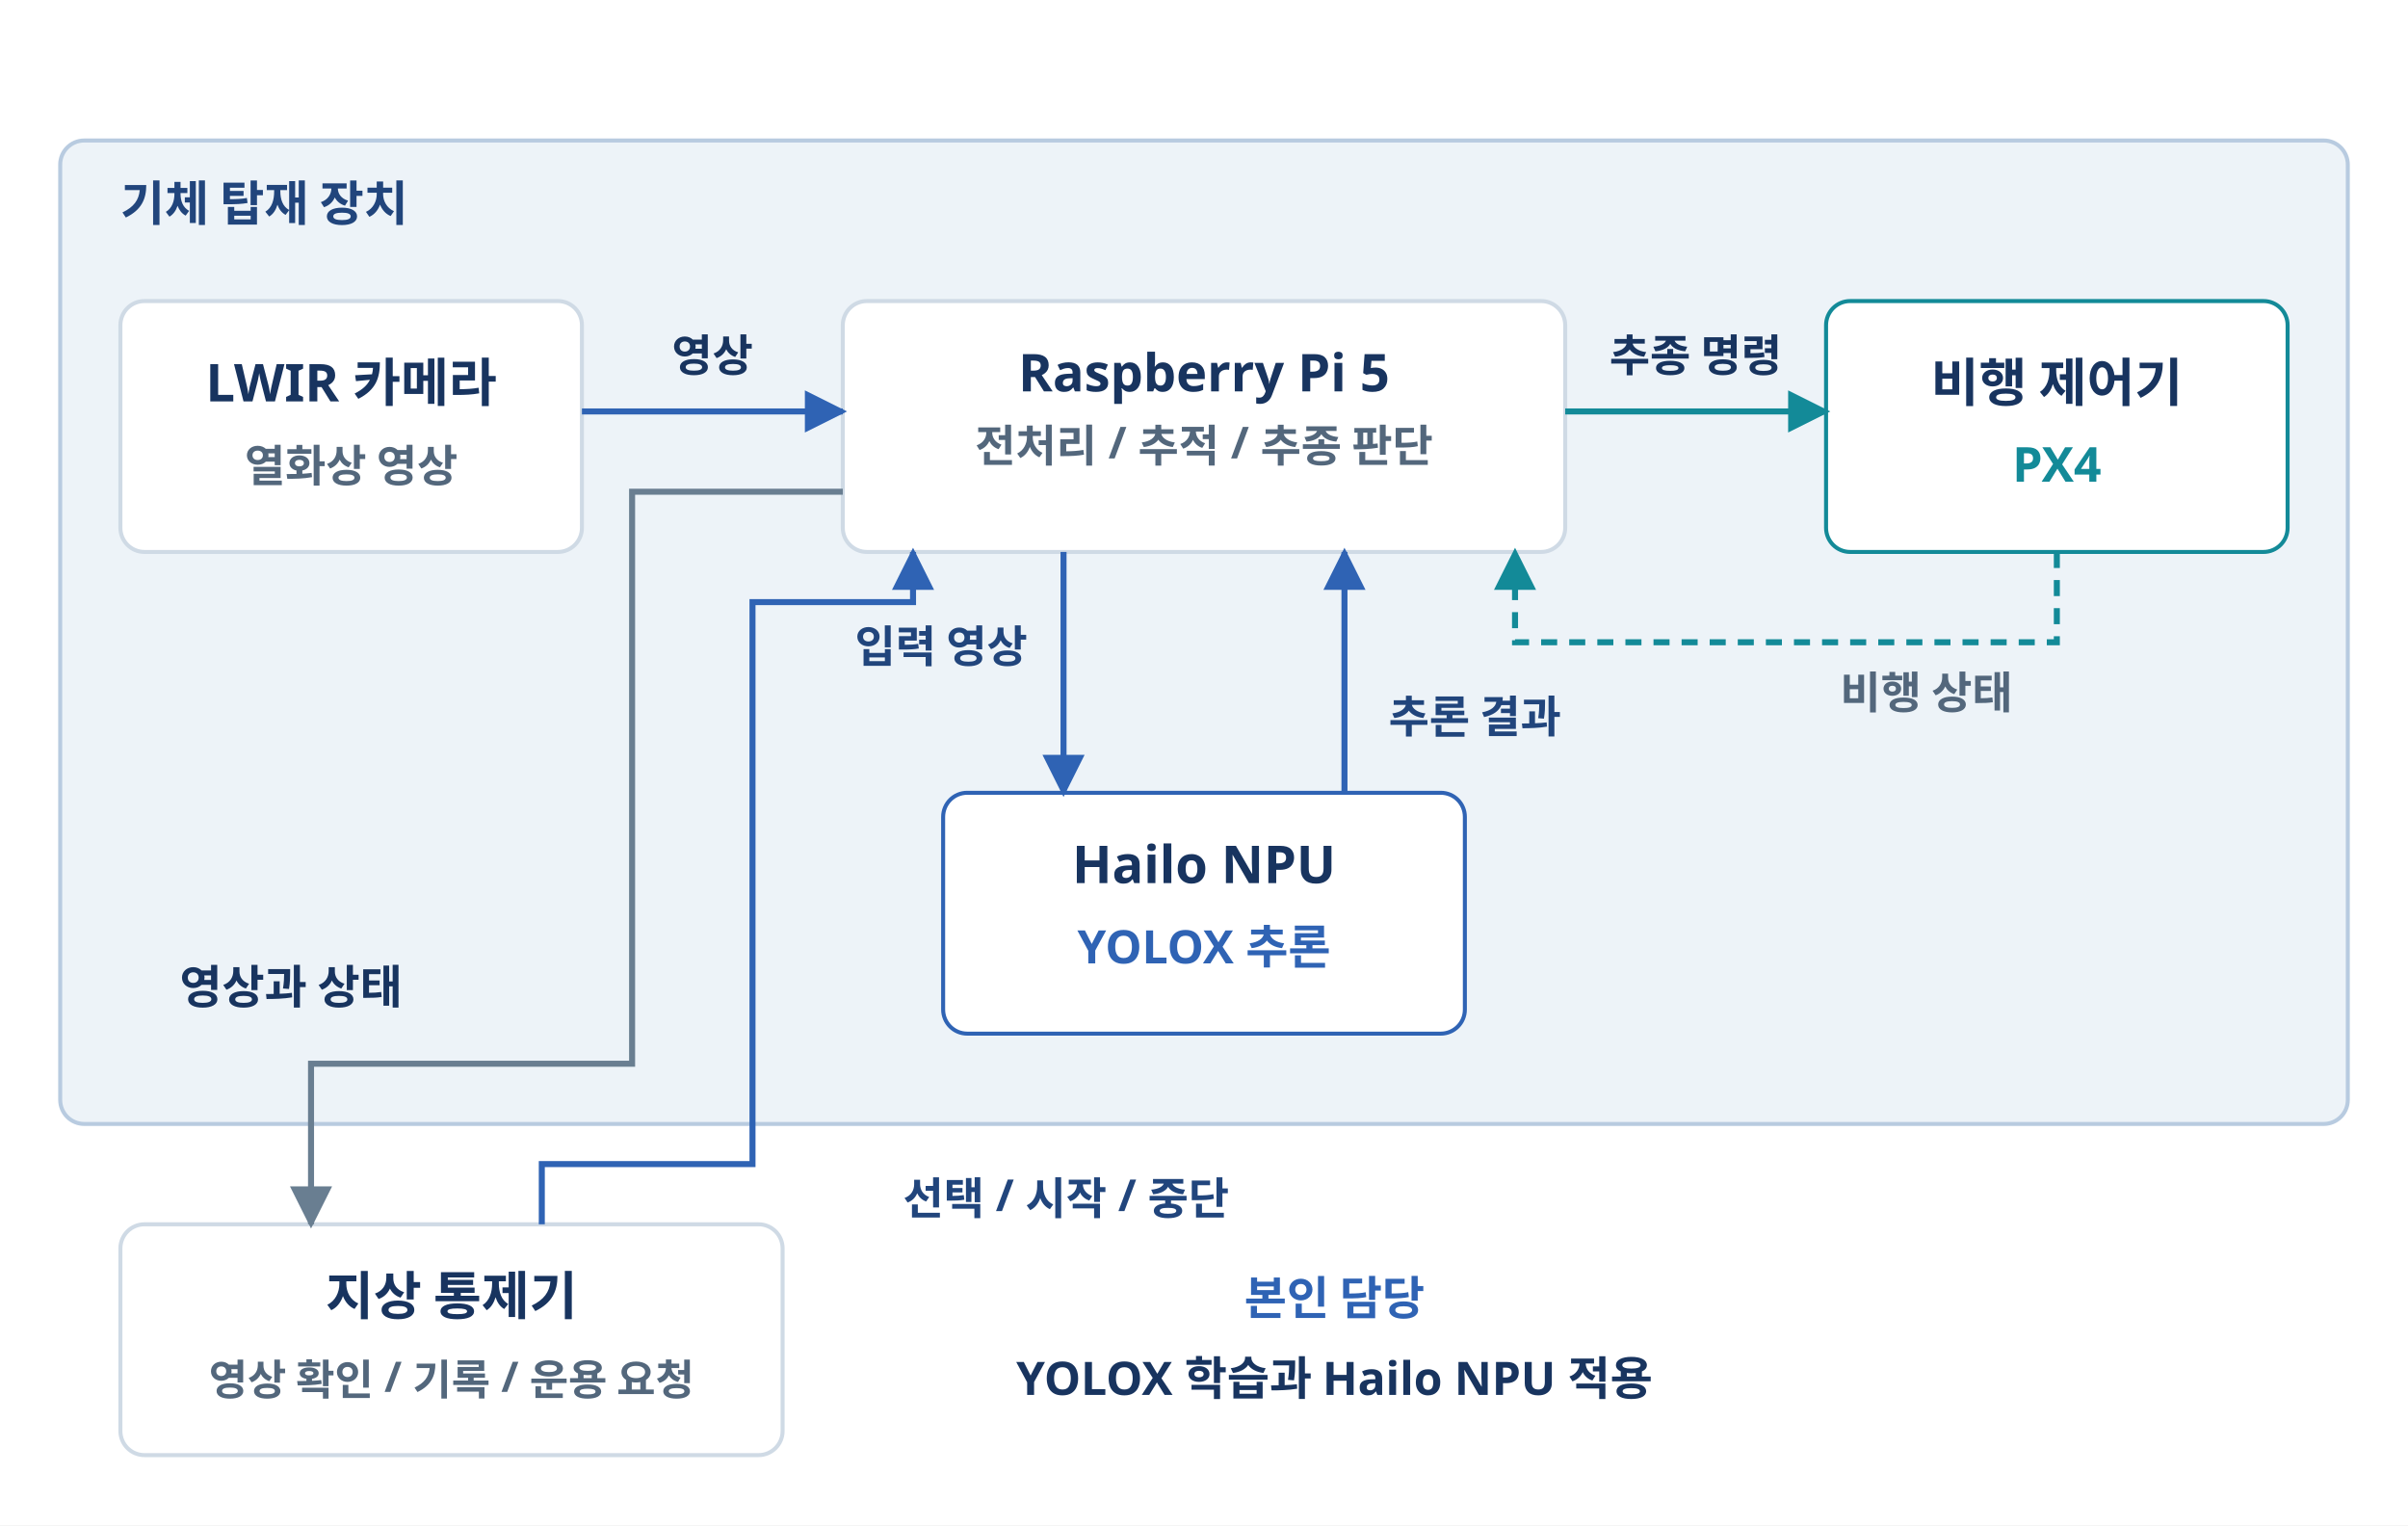
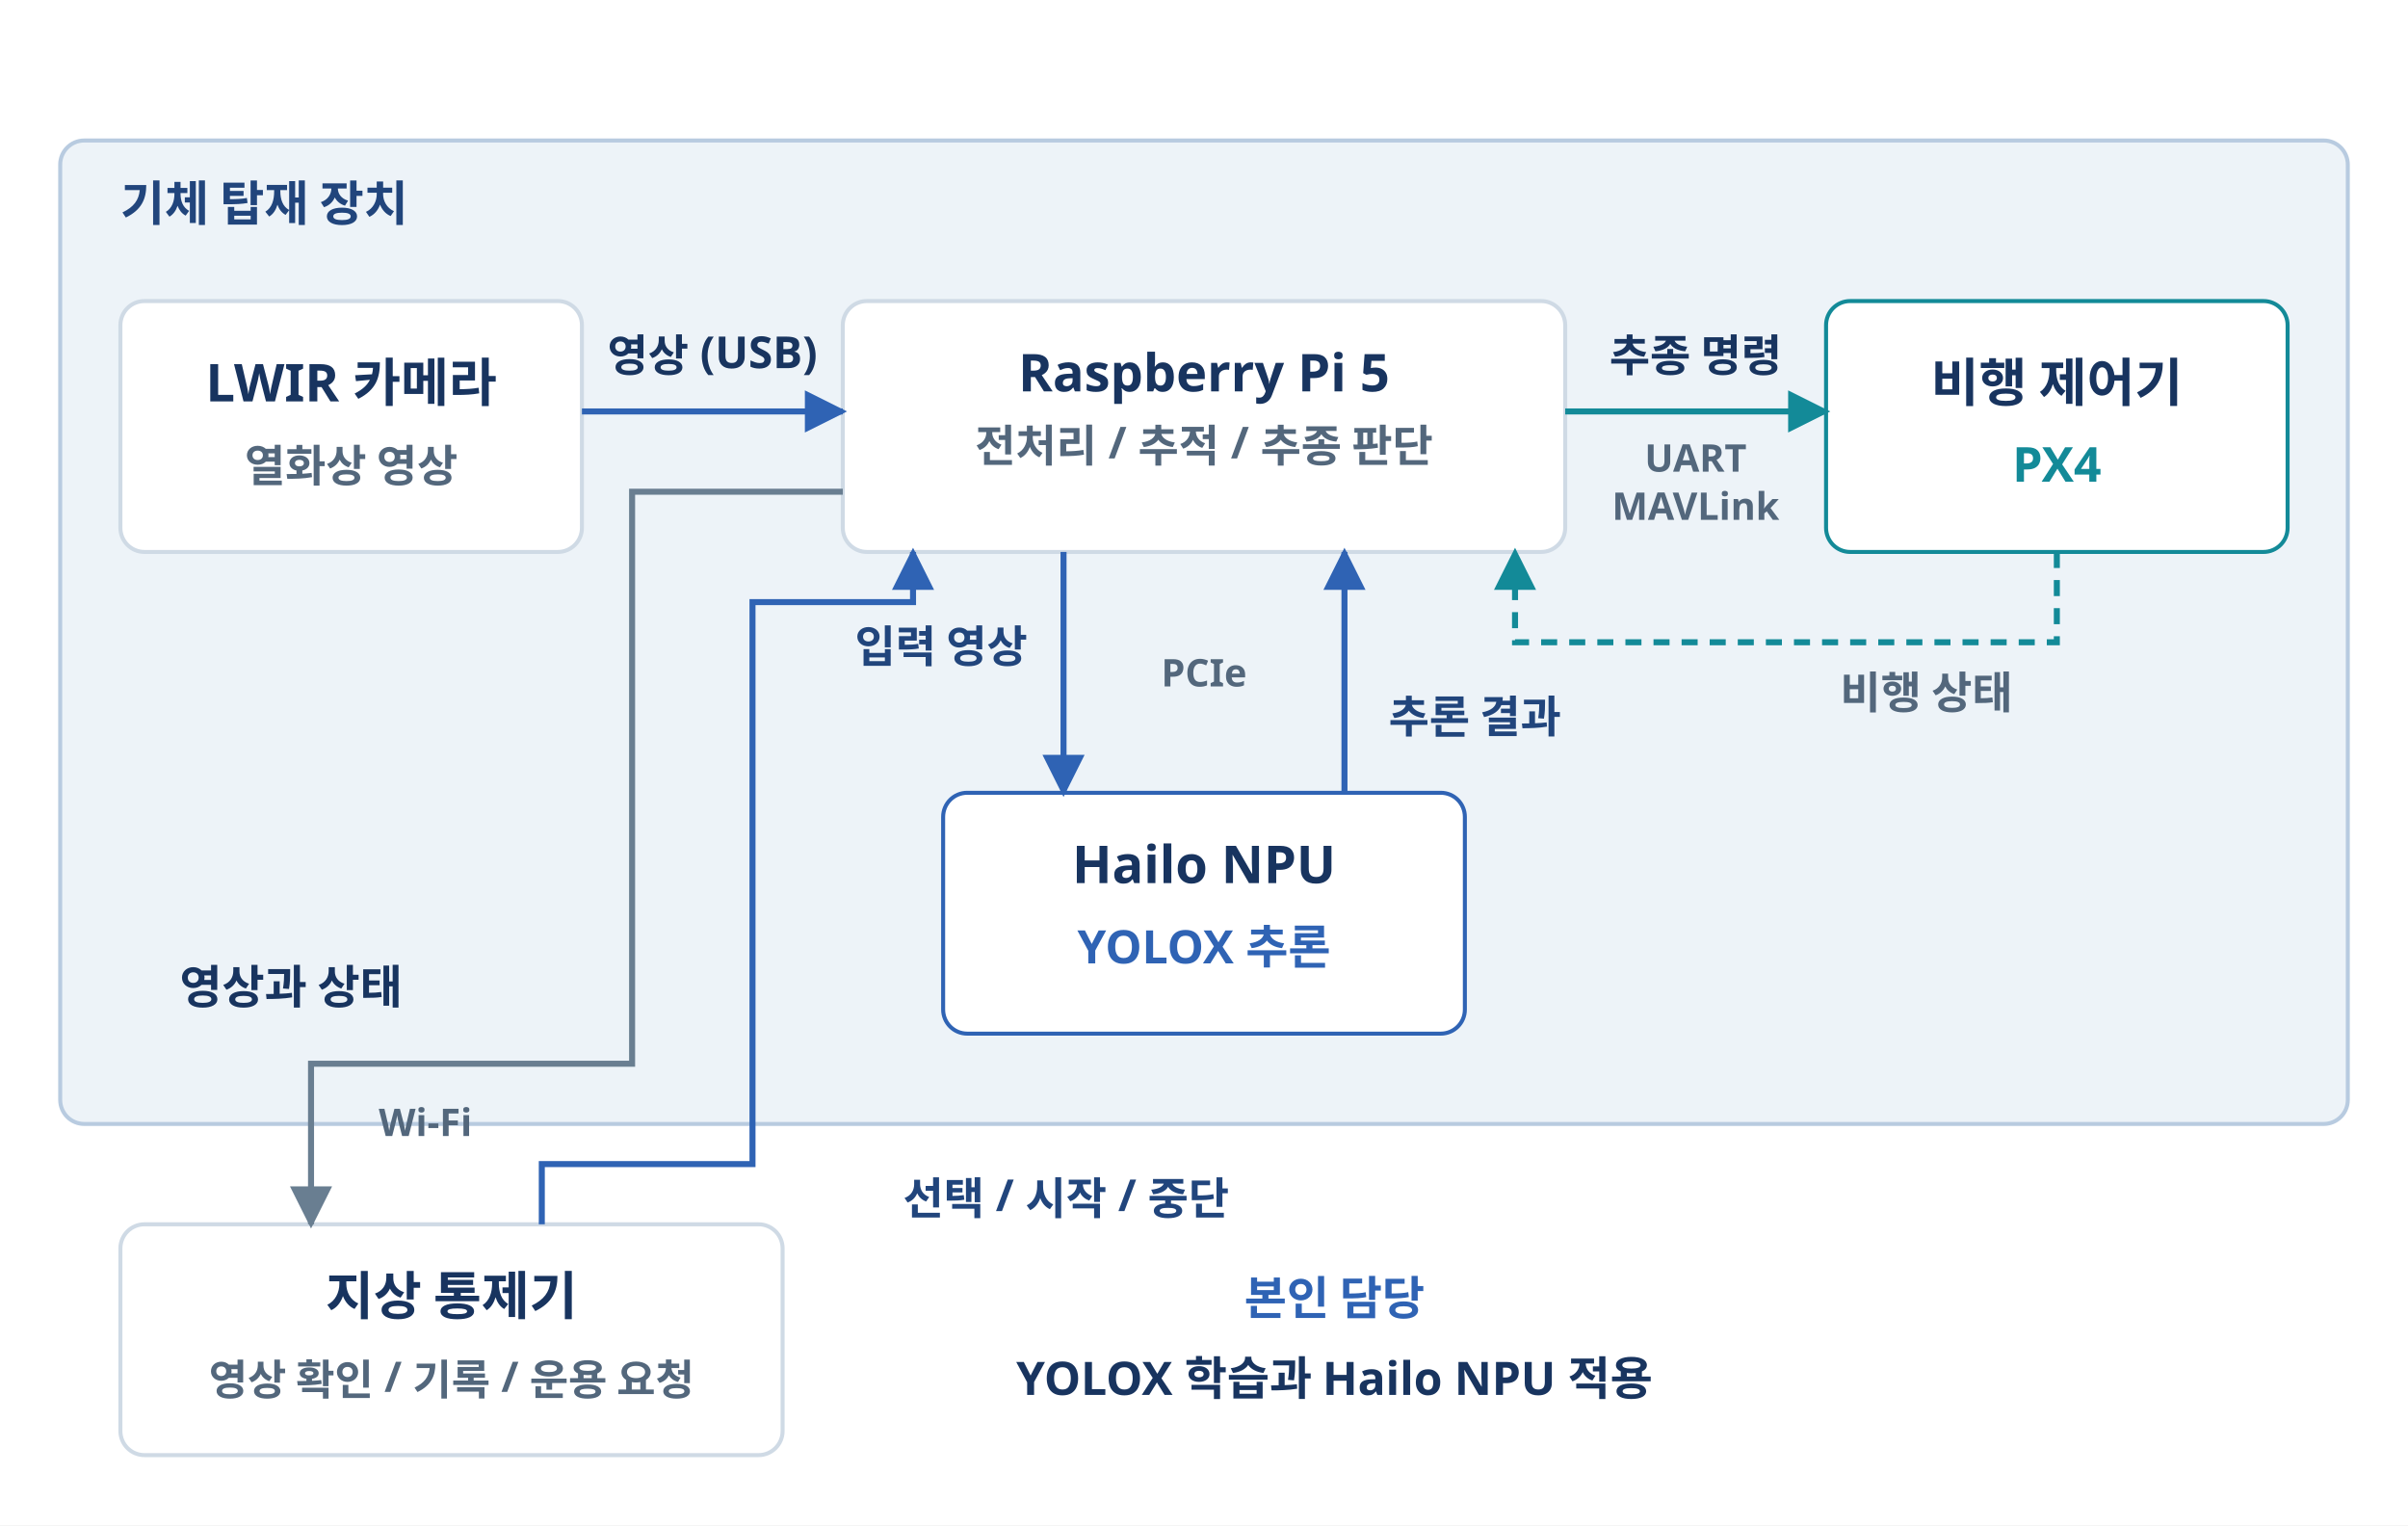
<svg xmlns="http://www.w3.org/2000/svg" width="1200" height="760" viewBox="0 0 1200 760" role="img" aria-labelledby="title desc">
  <defs>
    <marker id="blue" viewBox="0 0 10 10" refX="9" refY="5" markerWidth="7" markerHeight="7" orient="auto">
      <path d="M0 0 10 5 0 10Z" fill="#2f63b4" />
    </marker>
    <marker id="teal" viewBox="0 0 10 10" refX="9" refY="5" markerWidth="7" markerHeight="7" orient="auto">
      <path d="M0 0 10 5 0 10Z" fill="#138a98" />
    </marker>
    <marker id="gray" viewBox="0 0 10 10" refX="9" refY="5" markerWidth="7" markerHeight="7" orient="auto">
      <path d="M0 0 10 5 0 10Z" fill="#697e91" />
    </marker>
  </defs>
  <style>text{font-family:Pretendard,"Noto Sans KR","Malgun Gothic",sans-serif;font-weight:650}</style>
  <rect width="1200" height="760" fill="#fff" />
  <rect x="30" y="70" width="1140" height="490" rx="12" fill="#edf3f8" stroke="#b8cbe0" stroke-width="2" />
  <text x="60" y="110" text-anchor="start" font-size="24" fill="#21457c">기체 탑재 장치</text>
  <rect x="60" y="150" width="230" height="125" rx="12" fill="#fff" stroke="#cfdae5" stroke-width="2" />
  <text x="175" y="200" text-anchor="middle" font-size="26" fill="#18345f">LWIR 카메라</text>
  <text x="175" y="240" text-anchor="middle" font-size="22" fill="#53677c">열화상 영상</text>
  <rect x="420" y="150" width="360" height="125" rx="12" fill="#fff" stroke="#cfdae5" stroke-width="2" />
  <text x="600" y="195" text-anchor="middle" font-size="26" fill="#18345f">Raspberry Pi 5</text>
  <text x="600" y="230" text-anchor="middle" font-size="22" fill="#53677c">전처리 / 추적 / 추종 판단</text>
  <rect x="910" y="150" width="230" height="125" rx="12" fill="#fff" stroke="#138a98" stroke-width="2" />
  <text x="1025" y="200" text-anchor="middle" font-size="26" fill="#18345f">비행 제어기</text>
  <text x="1025" y="240" text-anchor="middle" font-size="24" fill="#138a98">PX4</text>
  <rect x="470" y="395" width="260" height="120" rx="12" fill="#fff" stroke="#2f63b4" stroke-width="2" />
  <text x="600" y="440" text-anchor="middle" font-size="26" fill="#18345f">Hailo NPU</text>
  <text x="600" y="480" text-anchor="middle" font-size="23" fill="#2f63b4">YOLOX 추론</text>
  <path d="M290 205H420" fill="none" stroke="#2f63b4" stroke-width="3" marker-end="url(#blue)" />
-   <text x="355" y="185" text-anchor="middle" font-size="22" fill="#18345f">영상</text>
+   <text x="355" y="185" text-anchor="middle" font-size="22" fill="#18345f">영상 (USB)</text>
  <path d="M780 205H910" fill="none" stroke="#138a98" stroke-width="3" marker-end="url(#teal)" />
  <text x="845" y="185" text-anchor="middle" font-size="22" fill="#18345f">추종 명령</text>
  <path d="M1025 275V320H755V275" fill="none" stroke="#138a98" stroke-width="3" stroke-dasharray="8 6" marker-end="url(#teal)" />
  <text x="960" y="353" text-anchor="middle" font-size="22" fill="#53677c">비행 상태</text>
  <path d="M530 275V395" fill="none" stroke="#2f63b4" stroke-width="3" marker-end="url(#blue)" />
  <text x="512" y="330" text-anchor="end" font-size="22" fill="#21457c">입력 영상</text>
  <path d="M670 395V275" fill="none" stroke="#2f63b4" stroke-width="3" marker-end="url(#blue)" />
  <text x="692" y="365" text-anchor="start" font-size="22" fill="#21457c">추론 결과</text>
  <rect x="60" y="610" width="330" height="115" rx="12" fill="#fff" stroke="#cfdae5" stroke-width="2" />
  <text x="225" y="655" text-anchor="middle" font-size="26" fill="#18345f">지상 통제기</text>
  <text x="225" y="695" text-anchor="middle" font-size="21" fill="#53677c">영상 확인 / 기록 / 운용 요청</text>
  <path d="M420 245H315V530H155V610" fill="none" stroke="#697e91" stroke-width="3" marker-end="url(#gray)" />
  <text x="145" y="500" text-anchor="middle" font-size="23" fill="#18345f">영상과 상태</text>
  <path d="M270 610V580H375V300H455V275" fill="none" stroke="#2f63b4" stroke-width="3" marker-end="url(#blue)" />
  <text x="450" y="605" text-anchor="start" font-size="22" fill="#21457c">선택 / 시작 / 중단</text>
  <text x="665" y="655" text-anchor="middle" font-size="23" fill="#2f63b4">본인 담당</text>
  <text x="665" y="695" text-anchor="middle" font-size="23" fill="#18345f">YOLOX 학습과 Hailo NPU 적용</text>
+   <g font-size="19" fill="#53677c">
+     <text x="845" y="235" text-anchor="middle">UART</text>
+     <text x="845" y="259" text-anchor="middle">MAVLink</text>
+     <text x="600" y="342" text-anchor="middle">PCIe</text>
+     <text x="212" y="566" text-anchor="middle">Wi-Fi</text>
+   </g>
</svg>
